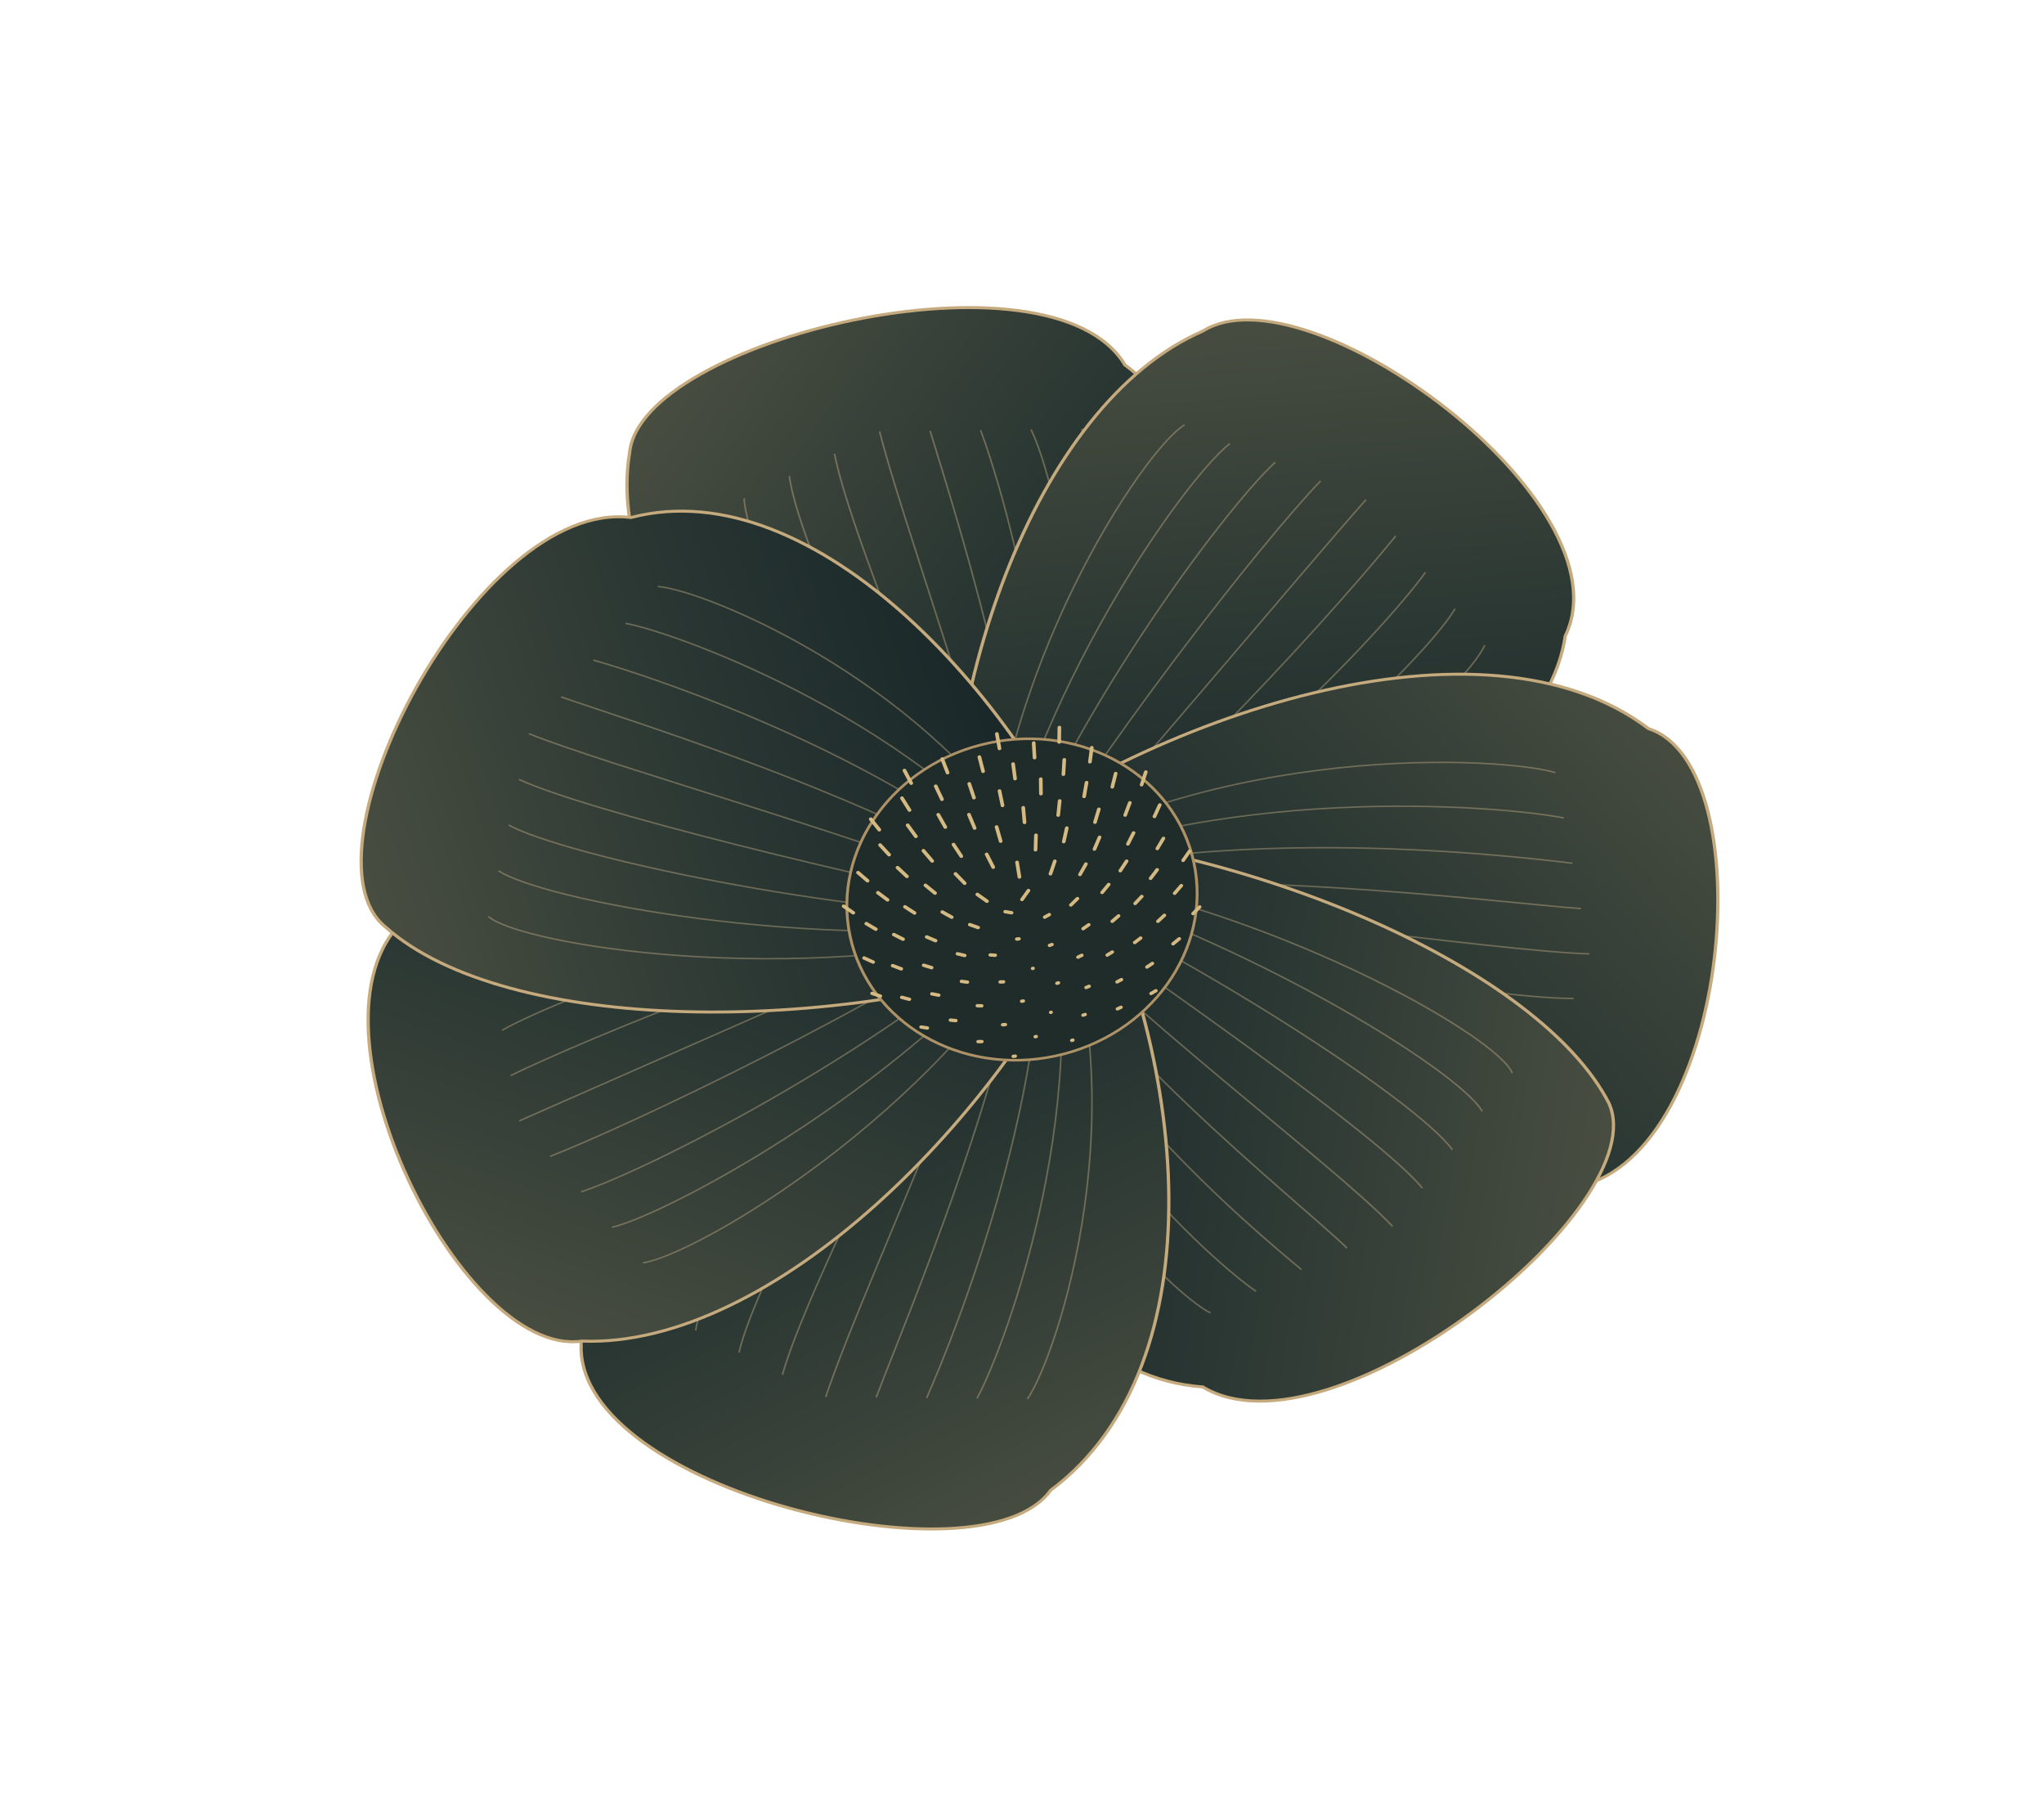
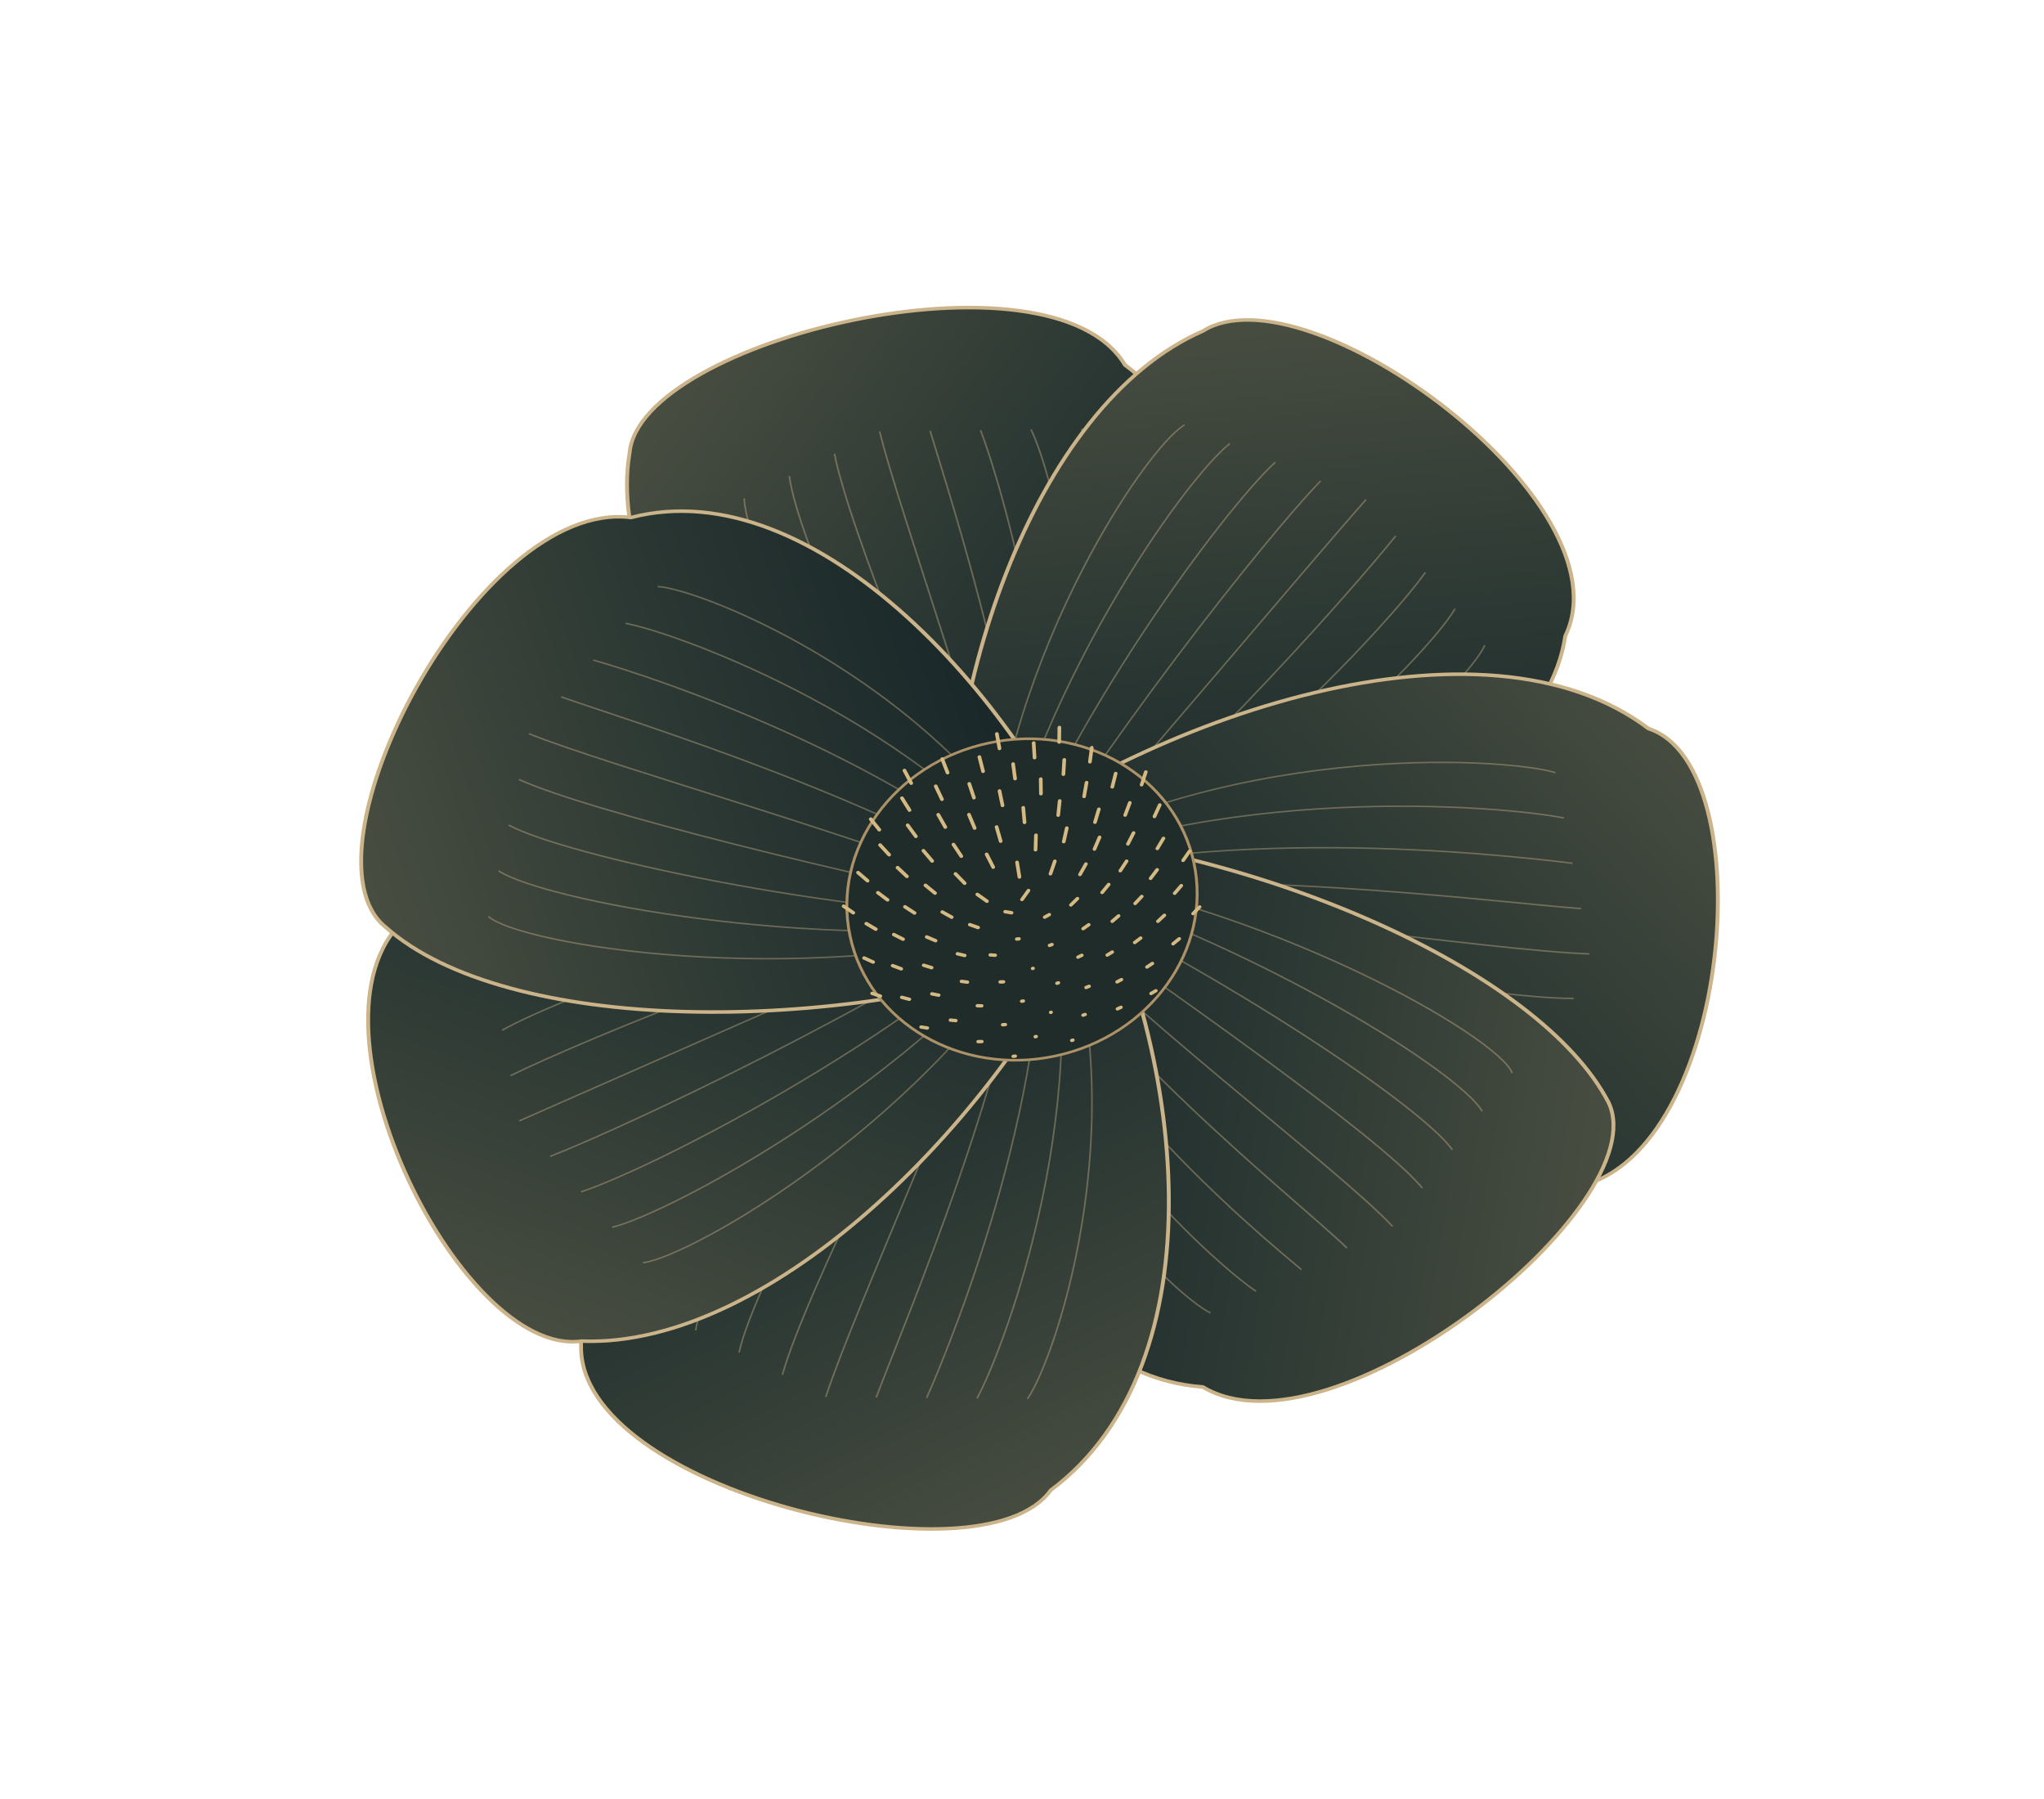
<svg xmlns="http://www.w3.org/2000/svg" viewBox="0 18 500 440" fill="none">
  <defs>
    <linearGradient id="petal" x1="0" y1="0" x2=".7" y2="1">
      <stop stop-color="#4d5143" />
      <stop offset=".55" stop-color="#293632" />
      <stop offset="1" stop-color="#152327" />
    </linearGradient>
  </defs>
  <g transform="translate(250 238) rotate(-12) scale(1 .91)">
    <g transform="rotate(-1.632)">
-       <path d="M-7 19C-51.8 -26.866 -82.88 -101.493 -67.208 -141.254C-58.328 -170.254 45.272 -170.254 55.632 -133.254C83.62 -97.015 48.1 -22.388 7 19Z" fill="url(#petal)" stroke="#c5aa7e" stroke-width=".8" />
-       <path d="M-5 7C-44.4 -41.791 -58.328 -108.955 -54.628 -119.254" stroke="#cdb68b" stroke-width=".4" opacity=".4" />
-       <path d="M-3.75 7C-33.3 -41.791 -45.378 -108.955 -42.603 -122.254" stroke="#cdb68b" stroke-width=".4" opacity=".4" />
-       <path d="M-2.5 7C-22.2 -41.791 -32.428 -108.955 -30.578 -125.254" stroke="#cdb68b" stroke-width=".4" opacity=".4" />
-       <path d="M-1.25 7C-11.1 -41.791 -19.478 -108.955 -18.553 -128.254" stroke="#cdb68b" stroke-width=".4" opacity=".4" />
-       <path d="M0 7C0 -41.791 -6.528 -108.955 -6.528 -131.254" stroke="#cdb68b" stroke-width=".4" opacity=".4" />
-       <path d="M1.25 7C11.1 -41.791 6.422 -108.955 5.497 -128.254" stroke="#cdb68b" stroke-width=".4" opacity=".4" />
-       <path d="M2.5 7C22.2 -41.791 19.372 -108.955 17.522 -125.254" stroke="#cdb68b" stroke-width=".4" opacity=".4" />
-       <path d="M3.75 7C33.3 -41.791 32.322 -108.955 29.547 -122.254" stroke="#cdb68b" stroke-width=".4" opacity=".4" />
-       <path d="M5 7C44.4 -41.791 45.272 -108.955 41.572 -119.254" stroke="#cdb68b" stroke-width=".4" opacity=".4" />
+       <defs>
+         <clipPath id="petal-0-0">
+           <path d="M-7 19C-51.8 -26.866 -82.88 -101.493 -67.208 -141.254C-58.328 -170.254 45.272 -170.254 55.632 -133.254C83.62 -97.015 48.1 -22.388 7 19Z" />
+         </clipPath>
+       </defs>
+       <path d="M-7 19C-51.8 -26.866 -82.88 -101.493 -67.208 -141.254C-58.328 -170.254 45.272 -170.254 55.632 -133.254C83.62 -97.015 48.1 -22.388 7 19Z" fill="url(#petal)" stroke="#cbb489" stroke-width=".95" />
+       <g clip-path="url(#petal-0-0)">
+         <path d="M-5 7C-44.4 -41.791 -58.328 -108.955 -54.628 -119.254" stroke="#cdb68b" stroke-width=".4" opacity=".4" />
+         <path d="M-3.75 7C-33.3 -41.791 -45.378 -108.955 -42.603 -122.254" stroke="#cdb68b" stroke-width=".4" opacity=".4" />
+         <path d="M-2.5 7C-22.2 -41.791 -32.428 -108.955 -30.578 -125.254" stroke="#cdb68b" stroke-width=".4" opacity=".4" />
+         <path d="M-1.25 7C-11.1 -41.791 -19.478 -108.955 -18.553 -128.254" stroke="#cdb68b" stroke-width=".4" opacity=".4" />
+         <path d="M0 7C0 -41.791 -6.528 -108.955 -6.528 -131.254" stroke="#cdb68b" stroke-width=".4" opacity=".4" />
+         <path d="M1.25 7C11.1 -41.791 6.422 -108.955 5.497 -128.254" stroke="#cdb68b" stroke-width=".4" opacity=".4" />
+         <path d="M2.5 7C22.2 -41.791 19.372 -108.955 17.522 -125.254" stroke="#cdb68b" stroke-width=".4" opacity=".4" />
+         <path d="M3.75 7C33.3 -41.791 32.322 -108.955 29.547 -122.254" stroke="#cdb68b" stroke-width=".4" opacity=".4" />
+         <path d="M5 7C44.4 -41.791 45.272 -108.955 41.572 -119.254" stroke="#cdb68b" stroke-width=".4" opacity=".4" />
+       </g>
    </g>
    <g transform="rotate(50.929)">
-       <path d="M-7 19C-51.8 -27.334 -82.88 -103.26 -62.679 -143.853C-53.799 -172.853 49.801 -172.853 60.161 -135.853C83.62 -98.704 48.1 -22.778 7 19Z" fill="url(#petal)" stroke="#c5aa7e" stroke-width=".8" />
-       <path d="M-5 7C-44.4 -42.519 -53.799 -110.853 -50.099 -121.853" stroke="#cdb68b" stroke-width=".4" opacity=".4" />
-       <path d="M-3.75 7C-33.3 -42.519 -40.849 -110.853 -38.074 -124.853" stroke="#cdb68b" stroke-width=".4" opacity=".4" />
-       <path d="M-2.5 7C-22.2 -42.519 -27.899 -110.853 -26.049 -127.853" stroke="#cdb68b" stroke-width=".4" opacity=".4" />
-       <path d="M-1.25 7C-11.1 -42.519 -14.949 -110.853 -14.024 -130.853" stroke="#cdb68b" stroke-width=".4" opacity=".4" />
-       <path d="M0 7C0 -42.519 -1.999 -110.853 -1.999 -133.853" stroke="#cdb68b" stroke-width=".4" opacity=".4" />
-       <path d="M1.25 7C11.1 -42.519 10.951 -110.853 10.026 -130.853" stroke="#cdb68b" stroke-width=".4" opacity=".4" />
-       <path d="M2.5 7C22.2 -42.519 23.901 -110.853 22.051 -127.853" stroke="#cdb68b" stroke-width=".4" opacity=".4" />
-       <path d="M3.75 7C33.3 -42.519 36.851 -110.853 34.076 -124.853" stroke="#cdb68b" stroke-width=".4" opacity=".4" />
-       <path d="M5 7C44.4 -42.519 49.801 -110.853 46.101 -121.853" stroke="#cdb68b" stroke-width=".4" opacity=".4" />
+       <defs>
+         <clipPath id="petal-0-1">
+           <path d="M-7 19C-51.8 -27.334 -82.88 -103.26 -62.679 -143.853C-53.799 -172.853 49.801 -172.853 60.161 -135.853C83.62 -98.704 48.1 -22.778 7 19Z" />
+         </clipPath>
+       </defs>
+       <path d="M-7 19C-51.8 -27.334 -82.88 -103.26 -62.679 -143.853C-53.799 -172.853 49.801 -172.853 60.161 -135.853C83.62 -98.704 48.1 -22.778 7 19Z" fill="url(#petal)" stroke="#cbb489" stroke-width=".95" />
+       <g clip-path="url(#petal-0-1)">
+         <path d="M-5 7C-44.4 -42.519 -53.799 -110.853 -50.099 -121.853" stroke="#cdb68b" stroke-width=".4" opacity=".4" />
+         <path d="M-3.75 7C-33.3 -42.519 -40.849 -110.853 -38.074 -124.853" stroke="#cdb68b" stroke-width=".4" opacity=".4" />
+         <path d="M-2.5 7C-22.2 -42.519 -27.899 -110.853 -26.049 -127.853" stroke="#cdb68b" stroke-width=".4" opacity=".4" />
+         <path d="M-1.25 7C-11.1 -42.519 -14.949 -110.853 -14.024 -130.853" stroke="#cdb68b" stroke-width=".4" opacity=".4" />
+         <path d="M0 7C0 -42.519 -1.999 -110.853 -1.999 -133.853" stroke="#cdb68b" stroke-width=".4" opacity=".4" />
+         <path d="M1.25 7C11.1 -42.519 10.951 -110.853 10.026 -130.853" stroke="#cdb68b" stroke-width=".4" opacity=".4" />
+         <path d="M2.5 7C22.2 -42.519 23.901 -110.853 22.051 -127.853" stroke="#cdb68b" stroke-width=".4" opacity=".4" />
+         <path d="M3.75 7C33.3 -42.519 36.851 -110.853 34.076 -124.853" stroke="#cdb68b" stroke-width=".4" opacity=".4" />
+         <path d="M5 7C44.4 -42.519 49.801 -110.853 46.101 -121.853" stroke="#cdb68b" stroke-width=".4" opacity=".4" />
+       </g>
    </g>
    <g transform="rotate(105.226)">
-       <path d="M-7 19C-51.8 -28.518 -82.88 -107.736 -51.206 -150.436C-42.326 -179.436 61.274 -179.436 71.634 -142.436C83.62 -102.983 48.1 -23.765 7 19Z" fill="url(#petal)" stroke="#c5aa7e" stroke-width=".8" />
-       <path d="M-5 7C-44.4 -44.362 -42.326 -115.658 -38.626 -128.436" stroke="#cdb68b" stroke-width=".4" opacity=".4" />
-       <path d="M-3.75 7C-33.3 -44.362 -29.376 -115.658 -26.601 -131.436" stroke="#cdb68b" stroke-width=".4" opacity=".4" />
-       <path d="M-2.5 7C-22.2 -44.362 -16.426 -115.658 -14.576 -134.436" stroke="#cdb68b" stroke-width=".4" opacity=".4" />
-       <path d="M-1.25 7C-11.1 -44.362 -3.476 -115.658 -2.551 -137.436" stroke="#cdb68b" stroke-width=".4" opacity=".4" />
-       <path d="M0 7C0 -44.362 9.474 -115.658 9.474 -140.436" stroke="#cdb68b" stroke-width=".4" opacity=".4" />
-       <path d="M1.25 7C11.1 -44.362 22.424 -115.658 21.499 -137.436" stroke="#cdb68b" stroke-width=".4" opacity=".4" />
-       <path d="M2.5 7C22.2 -44.362 35.374 -115.658 33.524 -134.436" stroke="#cdb68b" stroke-width=".4" opacity=".4" />
-       <path d="M3.75 7C33.3 -44.362 48.324 -115.658 45.549 -131.436" stroke="#cdb68b" stroke-width=".4" opacity=".4" />
-       <path d="M5 7C44.4 -44.362 61.274 -115.658 57.574 -128.436" stroke="#cdb68b" stroke-width=".4" opacity=".4" />
+       <defs>
+         <clipPath id="petal-0-2">
+           <path d="M-7 19C-51.8 -28.518 -82.88 -107.736 -51.206 -150.436C-42.326 -179.436 61.274 -179.436 71.634 -142.436C83.62 -102.983 48.1 -23.765 7 19Z" />
+         </clipPath>
+       </defs>
+       <path d="M-7 19C-51.8 -28.518 -82.88 -107.736 -51.206 -150.436C-42.326 -179.436 61.274 -179.436 71.634 -142.436C83.62 -102.983 48.1 -23.765 7 19Z" fill="url(#petal)" stroke="#cbb489" stroke-width=".95" />
+       <g clip-path="url(#petal-0-2)">
+         <path d="M-5 7C-44.4 -44.362 -42.326 -115.658 -38.626 -128.436" stroke="#cdb68b" stroke-width=".4" opacity=".4" />
+         <path d="M-3.75 7C-33.3 -44.362 -29.376 -115.658 -26.601 -131.436" stroke="#cdb68b" stroke-width=".4" opacity=".4" />
+         <path d="M-2.5 7C-22.2 -44.362 -16.426 -115.658 -14.576 -134.436" stroke="#cdb68b" stroke-width=".4" opacity=".4" />
+         <path d="M-1.25 7C-11.1 -44.362 -3.476 -115.658 -2.551 -137.436" stroke="#cdb68b" stroke-width=".4" opacity=".4" />
+         <path d="M0 7C0 -44.362 9.474 -115.658 9.474 -140.436" stroke="#cdb68b" stroke-width=".4" opacity=".4" />
+         <path d="M1.25 7C11.1 -44.362 22.424 -115.658 21.499 -137.436" stroke="#cdb68b" stroke-width=".4" opacity=".4" />
+         <path d="M2.5 7C22.2 -44.362 35.374 -115.658 33.524 -134.436" stroke="#cdb68b" stroke-width=".4" opacity=".4" />
+         <path d="M3.75 7C33.3 -44.362 48.324 -115.658 45.549 -131.436" stroke="#cdb68b" stroke-width=".4" opacity=".4" />
+         <path d="M5 7C44.4 -44.362 61.274 -115.658 57.574 -128.436" stroke="#cdb68b" stroke-width=".4" opacity=".4" />
+       </g>
    </g>
    <g transform="rotate(151.296)">
-       <path d="M-7 19C-51.8 -26.305 -82.88 -99.374 -72.64 -138.138C-63.76 -167.138 39.84 -167.138 50.2 -130.138C83.62 -94.99 48.1 -21.921 7 19Z" fill="url(#petal)" stroke="#c5aa7e" stroke-width=".8" />
-       <path d="M-5 7C-44.4 -40.919 -63.76 -106.681 -60.06 -116.138" stroke="#cdb68b" stroke-width=".4" opacity=".4" />
-       <path d="M-3.75 7C-33.3 -40.919 -50.81 -106.681 -48.035 -119.138" stroke="#cdb68b" stroke-width=".4" opacity=".4" />
-       <path d="M-2.5 7C-22.2 -40.919 -37.86 -106.681 -36.01 -122.138" stroke="#cdb68b" stroke-width=".4" opacity=".4" />
-       <path d="M-1.25 7C-11.1 -40.919 -24.91 -106.681 -23.985 -125.138" stroke="#cdb68b" stroke-width=".4" opacity=".4" />
-       <path d="M0 7C0 -40.919 -11.96 -106.681 -11.96 -128.138" stroke="#cdb68b" stroke-width=".4" opacity=".4" />
-       <path d="M1.25 7C11.1 -40.919 0.99 -106.681 0.065 -125.138" stroke="#cdb68b" stroke-width=".4" opacity=".4" />
-       <path d="M2.5 7C22.2 -40.919 13.94 -106.681 12.09 -122.138" stroke="#cdb68b" stroke-width=".4" opacity=".4" />
-       <path d="M3.75 7C33.3 -40.919 26.89 -106.681 24.115 -119.138" stroke="#cdb68b" stroke-width=".4" opacity=".4" />
-       <path d="M5 7C44.4 -40.919 39.84 -106.681 36.14 -116.138" stroke="#cdb68b" stroke-width=".4" opacity=".4" />
+       <defs>
+         <clipPath id="petal-0-3">
+           <path d="M-7 19C-51.8 -26.305 -82.88 -99.374 -72.64 -138.138C-63.76 -167.138 39.84 -167.138 50.2 -130.138C83.62 -94.99 48.1 -21.921 7 19Z" />
+         </clipPath>
+       </defs>
+       <path d="M-7 19C-51.8 -26.305 -82.88 -99.374 -72.64 -138.138C-63.76 -167.138 39.84 -167.138 50.2 -130.138C83.62 -94.99 48.1 -21.921 7 19Z" fill="url(#petal)" stroke="#cbb489" stroke-width=".95" />
+       <g clip-path="url(#petal-0-3)">
+         <path d="M-5 7C-44.4 -40.919 -63.76 -106.681 -60.06 -116.138" stroke="#cdb68b" stroke-width=".4" opacity=".4" />
+         <path d="M-3.75 7C-33.3 -40.919 -50.81 -106.681 -48.035 -119.138" stroke="#cdb68b" stroke-width=".4" opacity=".4" />
+         <path d="M-2.5 7C-22.2 -40.919 -37.86 -106.681 -36.01 -122.138" stroke="#cdb68b" stroke-width=".4" opacity=".4" />
+         <path d="M-1.25 7C-11.1 -40.919 -24.91 -106.681 -23.985 -125.138" stroke="#cdb68b" stroke-width=".4" opacity=".4" />
+         <path d="M0 7C0 -40.919 -11.96 -106.681 -11.96 -128.138" stroke="#cdb68b" stroke-width=".4" opacity=".4" />
+         <path d="M1.25 7C11.1 -40.919 0.99 -106.681 0.065 -125.138" stroke="#cdb68b" stroke-width=".4" opacity=".4" />
+         <path d="M2.5 7C22.2 -40.919 13.94 -106.681 12.09 -122.138" stroke="#cdb68b" stroke-width=".4" opacity=".4" />
+         <path d="M3.75 7C33.3 -40.919 26.89 -106.681 24.115 -119.138" stroke="#cdb68b" stroke-width=".4" opacity=".4" />
+         <path d="M5 7C44.4 -40.919 39.84 -106.681 36.14 -116.138" stroke="#cdb68b" stroke-width=".4" opacity=".4" />
+       </g>
    </g>
    <g transform="rotate(207.751)">
-       <path d="M-7 19C-51.8 -28.382 -82.88 -107.219 -52.532 -149.675C-43.652 -178.675 59.948 -178.675 70.308 -141.675C83.62 -102.489 48.1 -23.651 7 19Z" fill="url(#petal)" stroke="#c5aa7e" stroke-width=".8" />
-       <path d="M-5 7C-44.4 -44.149 -43.652 -115.103 -39.952 -127.675" stroke="#cdb68b" stroke-width=".4" opacity=".4" />
-       <path d="M-3.75 7C-33.3 -44.149 -30.702 -115.103 -27.927 -130.675" stroke="#cdb68b" stroke-width=".4" opacity=".4" />
-       <path d="M-2.5 7C-22.2 -44.149 -17.752 -115.103 -15.902 -133.675" stroke="#cdb68b" stroke-width=".4" opacity=".4" />
-       <path d="M-1.25 7C-11.1 -44.149 -4.802 -115.103 -3.877 -136.675" stroke="#cdb68b" stroke-width=".4" opacity=".4" />
-       <path d="M0 7C0 -44.149 8.148 -115.103 8.148 -139.675" stroke="#cdb68b" stroke-width=".4" opacity=".4" />
-       <path d="M1.25 7C11.1 -44.149 21.098 -115.103 20.173 -136.675" stroke="#cdb68b" stroke-width=".4" opacity=".4" />
-       <path d="M2.5 7C22.2 -44.149 34.048 -115.103 32.198 -133.675" stroke="#cdb68b" stroke-width=".4" opacity=".4" />
-       <path d="M3.75 7C33.3 -44.149 46.998 -115.103 44.223 -130.675" stroke="#cdb68b" stroke-width=".4" opacity=".4" />
-       <path d="M5 7C44.4 -44.149 59.948 -115.103 56.248 -127.675" stroke="#cdb68b" stroke-width=".4" opacity=".4" />
+       <defs>
+         <clipPath id="petal-0-4">
+           <path d="M-7 19C-51.8 -28.382 -82.88 -107.219 -52.532 -149.675C-43.652 -178.675 59.948 -178.675 70.308 -141.675C83.62 -102.489 48.1 -23.651 7 19Z" />
+         </clipPath>
+       </defs>
+       <path d="M-7 19C-51.8 -28.382 -82.88 -107.219 -52.532 -149.675C-43.652 -178.675 59.948 -178.675 70.308 -141.675C83.62 -102.489 48.1 -23.651 7 19Z" fill="url(#petal)" stroke="#cbb489" stroke-width=".95" />
+       <g clip-path="url(#petal-0-4)">
+         <path d="M-5 7C-44.4 -44.149 -43.652 -115.103 -39.952 -127.675" stroke="#cdb68b" stroke-width=".4" opacity=".4" />
+         <path d="M-3.75 7C-33.3 -44.149 -30.702 -115.103 -27.927 -130.675" stroke="#cdb68b" stroke-width=".4" opacity=".4" />
+         <path d="M-2.5 7C-22.2 -44.149 -17.752 -115.103 -15.902 -133.675" stroke="#cdb68b" stroke-width=".4" opacity=".4" />
+         <path d="M-1.25 7C-11.1 -44.149 -4.802 -115.103 -3.877 -136.675" stroke="#cdb68b" stroke-width=".4" opacity=".4" />
+         <path d="M0 7C0 -44.149 8.148 -115.103 8.148 -139.675" stroke="#cdb68b" stroke-width=".4" opacity=".4" />
+         <path d="M1.25 7C11.1 -44.149 21.098 -115.103 20.173 -136.675" stroke="#cdb68b" stroke-width=".4" opacity=".4" />
+         <path d="M2.5 7C22.2 -44.149 34.048 -115.103 32.198 -133.675" stroke="#cdb68b" stroke-width=".4" opacity=".4" />
+         <path d="M3.75 7C33.3 -44.149 46.998 -115.103 44.223 -130.675" stroke="#cdb68b" stroke-width=".4" opacity=".4" />
+         <path d="M5 7C44.4 -44.149 59.948 -115.103 56.248 -127.675" stroke="#cdb68b" stroke-width=".4" opacity=".4" />
+       </g>
    </g>
    <g transform="rotate(257.131)">
-       <path d="M-7 19C-51.8 -27.535 -82.88 -104.022 -60.726 -144.973C-51.846 -173.973 51.754 -173.973 62.114 -136.973C83.62 -99.432 48.1 -22.946 7 19Z" fill="url(#petal)" stroke="#c5aa7e" stroke-width=".8" />
-       <path d="M-5 7C-44.4 -42.832 -51.846 -111.67 -48.146 -122.973" stroke="#cdb68b" stroke-width=".4" opacity=".4" />
-       <path d="M-3.75 7C-33.3 -42.832 -38.896 -111.67 -36.121 -125.973" stroke="#cdb68b" stroke-width=".4" opacity=".4" />
-       <path d="M-2.5 7C-22.2 -42.832 -25.946 -111.67 -24.096 -128.973" stroke="#cdb68b" stroke-width=".4" opacity=".4" />
-       <path d="M-1.25 7C-11.1 -42.832 -12.996 -111.67 -12.071 -131.973" stroke="#cdb68b" stroke-width=".4" opacity=".4" />
-       <path d="M0 7C0 -42.832 -0.046 -111.67 -0.046 -134.973" stroke="#cdb68b" stroke-width=".4" opacity=".4" />
-       <path d="M1.25 7C11.1 -42.832 12.904 -111.67 11.979 -131.973" stroke="#cdb68b" stroke-width=".4" opacity=".4" />
-       <path d="M2.5 7C22.2 -42.832 25.854 -111.67 24.004 -128.973" stroke="#cdb68b" stroke-width=".4" opacity=".4" />
-       <path d="M3.75 7C33.3 -42.832 38.804 -111.67 36.029 -125.973" stroke="#cdb68b" stroke-width=".4" opacity=".4" />
-       <path d="M5 7C44.4 -42.832 51.754 -111.67 48.054 -122.973" stroke="#cdb68b" stroke-width=".4" opacity=".4" />
+       <defs>
+         <clipPath id="petal-0-5">
+           <path d="M-7 19C-51.8 -27.535 -82.88 -104.022 -60.726 -144.973C-51.846 -173.973 51.754 -173.973 62.114 -136.973C83.62 -99.432 48.1 -22.946 7 19Z" />
+         </clipPath>
+       </defs>
+       <path d="M-7 19C-51.8 -27.535 -82.88 -104.022 -60.726 -144.973C-51.846 -173.973 51.754 -173.973 62.114 -136.973C83.62 -99.432 48.1 -22.946 7 19Z" fill="url(#petal)" stroke="#cbb489" stroke-width=".95" />
+       <g clip-path="url(#petal-0-5)">
+         <path d="M-5 7C-44.4 -42.832 -51.846 -111.67 -48.146 -122.973" stroke="#cdb68b" stroke-width=".4" opacity=".4" />
+         <path d="M-3.75 7C-33.3 -42.832 -38.896 -111.67 -36.121 -125.973" stroke="#cdb68b" stroke-width=".4" opacity=".4" />
+         <path d="M-2.5 7C-22.2 -42.832 -25.946 -111.67 -24.096 -128.973" stroke="#cdb68b" stroke-width=".4" opacity=".4" />
+         <path d="M-1.25 7C-11.1 -42.832 -12.996 -111.67 -12.071 -131.973" stroke="#cdb68b" stroke-width=".4" opacity=".4" />
+         <path d="M0 7C0 -42.832 -0.046 -111.67 -0.046 -134.973" stroke="#cdb68b" stroke-width=".4" opacity=".4" />
+         <path d="M1.25 7C11.1 -42.832 12.904 -111.67 11.979 -131.973" stroke="#cdb68b" stroke-width=".4" opacity=".4" />
+         <path d="M2.5 7C22.2 -42.832 25.854 -111.67 24.004 -128.973" stroke="#cdb68b" stroke-width=".4" opacity=".4" />
+         <path d="M3.75 7C33.3 -42.832 38.804 -111.67 36.029 -125.973" stroke="#cdb68b" stroke-width=".4" opacity=".4" />
+         <path d="M5 7C44.4 -42.832 51.754 -111.67 48.054 -122.973" stroke="#cdb68b" stroke-width=".4" opacity=".4" />
+       </g>
    </g>
    <g transform="rotate(306.551)">
-       <path d="M-7 19C-51.8 -26.706 -82.88 -100.888 -68.76 -140.364C-59.88 -169.364 43.72 -169.364 54.08 -132.364C83.62 -96.437 48.1 -22.255 7 19Z" fill="url(#petal)" stroke="#c5aa7e" stroke-width=".8" />
-       <path d="M-5 7C-44.4 -41.542 -59.88 -108.306 -56.18 -118.364" stroke="#cdb68b" stroke-width=".4" opacity=".4" />
-       <path d="M-3.75 7C-33.3 -41.542 -46.93 -108.306 -44.155 -121.364" stroke="#cdb68b" stroke-width=".4" opacity=".4" />
-       <path d="M-2.5 7C-22.2 -41.542 -33.98 -108.306 -32.13 -124.364" stroke="#cdb68b" stroke-width=".4" opacity=".4" />
-       <path d="M-1.25 7C-11.1 -41.542 -21.03 -108.306 -20.105 -127.364" stroke="#cdb68b" stroke-width=".4" opacity=".4" />
-       <path d="M0 7C0 -41.542 -8.08 -108.306 -8.08 -130.364" stroke="#cdb68b" stroke-width=".4" opacity=".4" />
-       <path d="M1.25 7C11.1 -41.542 4.87 -108.306 3.945 -127.364" stroke="#cdb68b" stroke-width=".4" opacity=".4" />
-       <path d="M2.5 7C22.2 -41.542 17.82 -108.306 15.97 -124.364" stroke="#cdb68b" stroke-width=".4" opacity=".4" />
-       <path d="M3.75 7C33.3 -41.542 30.77 -108.306 27.995 -121.364" stroke="#cdb68b" stroke-width=".4" opacity=".4" />
-       <path d="M5 7C44.4 -41.542 43.72 -108.306 40.02 -118.364" stroke="#cdb68b" stroke-width=".4" opacity=".4" />
+       <defs>
+         <clipPath id="petal-0-6">
+           <path d="M-7 19C-51.8 -26.706 -82.88 -100.888 -68.76 -140.364C-59.88 -169.364 43.72 -169.364 54.08 -132.364C83.62 -96.437 48.1 -22.255 7 19Z" />
+         </clipPath>
+       </defs>
+       <path d="M-7 19C-51.8 -26.706 -82.88 -100.888 -68.76 -140.364C-59.88 -169.364 43.72 -169.364 54.08 -132.364C83.62 -96.437 48.1 -22.255 7 19Z" fill="url(#petal)" stroke="#cbb489" stroke-width=".95" />
+       <g clip-path="url(#petal-0-6)">
+         <path d="M-5 7C-44.4 -41.542 -59.88 -108.306 -56.18 -118.364" stroke="#cdb68b" stroke-width=".4" opacity=".4" />
+         <path d="M-3.75 7C-33.3 -41.542 -46.93 -108.306 -44.155 -121.364" stroke="#cdb68b" stroke-width=".4" opacity=".4" />
+         <path d="M-2.5 7C-22.2 -41.542 -33.98 -108.306 -32.13 -124.364" stroke="#cdb68b" stroke-width=".4" opacity=".4" />
+         <path d="M-1.25 7C-11.1 -41.542 -21.03 -108.306 -20.105 -127.364" stroke="#cdb68b" stroke-width=".4" opacity=".4" />
+         <path d="M0 7C0 -41.542 -8.08 -108.306 -8.08 -130.364" stroke="#cdb68b" stroke-width=".4" opacity=".4" />
+         <path d="M1.25 7C11.1 -41.542 4.87 -108.306 3.945 -127.364" stroke="#cdb68b" stroke-width=".4" opacity=".4" />
+         <path d="M2.5 7C22.2 -41.542 17.82 -108.306 15.97 -124.364" stroke="#cdb68b" stroke-width=".4" opacity=".4" />
+         <path d="M3.75 7C33.3 -41.542 30.77 -108.306 27.995 -121.364" stroke="#cdb68b" stroke-width=".4" opacity=".4" />
+         <path d="M5 7C44.4 -41.542 43.72 -108.306 40.02 -118.364" stroke="#cdb68b" stroke-width=".4" opacity=".4" />
+       </g>
    </g>
    <circle r="43" fill="#202c29" stroke="#ad9267" stroke-width=".7" />
    <path d="M0 0l2 -2" stroke="#d4ba82" stroke-width=".9" stroke-linecap="round" />
    <path d="M-3.171 2.905l-1.475 -0.649" stroke="#d4ba82" stroke-width=".9" stroke-linecap="round" />
    <path d="M0.532 -6.058l0.175 -3.992" stroke="#d4ba82" stroke-width=".9" stroke-linecap="round" />
    <path d="M4.532 5.911l1.217 -0.413" stroke="#d4ba82" stroke-width=".9" stroke-linecap="round" />
    <path d="M-8.469 -1.498l-1.969 -2.348" stroke="#d4ba82" stroke-width=".9" stroke-linecap="round" />
    <path d="M8.113 -5.161l1.688 -3.073" stroke="#d4ba82" stroke-width=".9" stroke-linecap="round" />
    <path d="M-2.734 10.172l-0.519 -0.069" stroke="#d4ba82" stroke-width=".9" stroke-linecap="round" />
    <path d="M-5.244 -10.096l-0.922 -3.775" stroke="#d4ba82" stroke-width=".9" stroke-linecap="round" />
    <path d="M11.424 4.172l1.879 -1.314" stroke="#d4ba82" stroke-width=".9" stroke-linecap="round" />
    <path d="M-11.924 4.922l-1.849 -1.237" stroke="#d4ba82" stroke-width=".9" stroke-linecap="round" />
    <path d="M5.763 -12.316l0.848 -3.811" stroke="#d4ba82" stroke-width=".9" stroke-linecap="round" />
    <path d="M4.268 13.608l0.599 -0.092" stroke="#d4ba82" stroke-width=".9" stroke-linecap="round" />
    <path d="M-12.888 -7.469l-1.73 -3.003" stroke="#d4ba82" stroke-width=".9" stroke-linecap="round" />
    <path d="M15.142 -3.329l1.953 -2.429" stroke="#d4ba82" stroke-width=".9" stroke-linecap="round" />
    <path d="M-9.253 13.162l-1.15 -0.364" stroke="#d4ba82" stroke-width=".9" stroke-linecap="round" />
    <path d="M-2.14 -16.516l-0.257 -3.983" stroke="#d4ba82" stroke-width=".9" stroke-linecap="round" />
    <path d="M13.152 11.084l1.529 -0.711" stroke="#d4ba82" stroke-width=".9" stroke-linecap="round" />
    <path d="M-17.714 0.733l-1.998 -1.917" stroke="#d4ba82" stroke-width=".9" stroke-linecap="round" />
    <path d="M12.931 -12.869l1.418 -3.411" stroke="#d4ba82" stroke-width=".9" stroke-linecap="round" />
    <path d="M-0.866 18.723l-0.092 -0.002" stroke="#d4ba82" stroke-width=".9" stroke-linecap="round" />
    <path d="M-12.321 -14.765l-1.281 -3.536" stroke="#d4ba82" stroke-width=".9" stroke-linecap="round" />
    <path d="M19.529 2.628l1.982 -1.733" stroke="#d4ba82" stroke-width=".9" stroke-linecap="round" />
    <path d="M-16.556 11.519l-1.642 -0.858" stroke="#d4ba82" stroke-width=".9" stroke-linecap="round" />
    <path d="M4.526 -20.119l0.439 -3.951" stroke="#d4ba82" stroke-width=".9" stroke-linecap="round" />
    <path d="M10.474 18.277l0.994 -0.265" stroke="#d4ba82" stroke-width=".9" stroke-linecap="round" />
    <path d="M-20.483 -6.534l-1.905 -2.608" stroke="#d4ba82" stroke-width=".9" stroke-linecap="round" />
    <path d="M19.904 -9.196l1.816 -2.839" stroke="#d4ba82" stroke-width=".9" stroke-linecap="round" />
    <path d="M-8.626 20.611l-0.772 -0.155" stroke="#d4ba82" stroke-width=".9" stroke-linecap="round" />
    <path d="M-7.701 -21.411l-0.677 -3.882" stroke="#d4ba82" stroke-width=".9" stroke-linecap="round" />
    <path d="M20.498 10.773l1.77 -1.07" stroke="#d4ba82" stroke-width=".9" stroke-linecap="round" />
    <path d="M-22.774 6.003l-1.934 -1.49" stroke="#d4ba82" stroke-width=".9" stroke-linecap="round" />
    <path d="M12.948 -20.138l1.082 -3.682" stroke="#d4ba82" stroke-width=".9" stroke-linecap="round" />
    <path d="M4.12 23.973l0.339 -0.029" stroke="#d4ba82" stroke-width=".9" stroke-linecap="round" />
    <path d="M-19.53 -15.125l-1.581 -3.225" stroke="#d4ba82" stroke-width=".9" stroke-linecap="round" />
    <path d="M24.987 -2.07l1.993 -2.165" stroke="#d4ba82" stroke-width=".9" stroke-linecap="round" />
    <path d="M-17.275 18.674l-1.358 -0.532" stroke="#d4ba82" stroke-width=".9" stroke-linecap="round" />
    <path d="M0.126 -25.8l0.01 -4" stroke="#d4ba82" stroke-width=".9" stroke-linecap="round" />
    <path d="M17.574 19.372l1.344 -0.519" stroke="#d4ba82" stroke-width=".9" stroke-linecap="round" />
    <path d="M-26.394 -2.446l-1.991 -2.185" stroke="#d4ba82" stroke-width=".9" stroke-linecap="round" />
    <path d="M21.39 -16.235l1.593 -3.209" stroke="#d4ba82" stroke-width=".9" stroke-linecap="round" />
    <path d="M-4.867 26.756l-0.358 -0.032" stroke="#d4ba82" stroke-width=".9" stroke-linecap="round" />
    <path d="M-14.665 -23.303l-1.065 -3.693" stroke="#d4ba82" stroke-width=".9" stroke-linecap="round" />
    <path d="M26.876 7.365l1.929 -1.471" stroke="#d4ba82" stroke-width=".9" stroke-linecap="round" />
    <path d="M-25.086 12.874l-1.779 -1.087" stroke="#d4ba82" stroke-width=".9" stroke-linecap="round" />
    <path d="M9.915 -26.744l0.695 -3.875" stroke="#d4ba82" stroke-width=".9" stroke-linecap="round" />
    <path d="M10.876 26.716l0.754 -0.148" stroke="#d4ba82" stroke-width=".9" stroke-linecap="round" />
    <path d="M-26.354 -12.489l-1.807 -2.856" stroke="#d4ba82" stroke-width=".9" stroke-linecap="round" />
    <path d="M28.171 -8.686l1.911 -2.589" stroke="#d4ba82" stroke-width=".9" stroke-linecap="round" />
    <path d="M-15.063 25.703l-1.011 -0.274" stroke="#d4ba82" stroke-width=".9" stroke-linecap="round" />
    <path d="M-6.32 -29.429l-0.42 -3.955" stroke="#d4ba82" stroke-width=".9" stroke-linecap="round" />
    <path d="M24.788 17.608l1.631 -0.842" stroke="#d4ba82" stroke-width=".9" stroke-linecap="round" />
    <path d="M-30.472 3.798l-1.985 -1.753" stroke="#d4ba82" stroke-width=".9" stroke-linecap="round" />
    <path d="M20.098 -23.613l1.296 -3.523" stroke="#d4ba82" stroke-width=".9" stroke-linecap="round" />
    <path d="M1.141 31.284l0.073 -0.001" stroke="#d4ba82" stroke-width=".9" stroke-linecap="round" />
    <path d="M-22.18 -22.506l-1.404 -3.425" stroke="#d4ba82" stroke-width=".9" stroke-linecap="round" />
    <path d="M31.848 1.628l1.997 -1.898" stroke="#d4ba82" stroke-width=".9" stroke-linecap="round" />
    <path d="M-24.806 20.496l-1.542 -0.726" stroke="#d4ba82" stroke-width=".9" stroke-linecap="round" />
    <path d="M4.485 -32.153l0.276 -3.981" stroke="#d4ba82" stroke-width=".9" stroke-linecap="round" />
    <path d="M18.572 26.972l1.134 -0.353" stroke="#d4ba82" stroke-width=".9" stroke-linecap="round" />
    <path d="M-32.188 -7.406l-1.949 -2.448" stroke="#d4ba82" stroke-width=".9" stroke-linecap="round" />
    <path d="M28.979 -16.419l1.74 -2.986" stroke="#d4ba82" stroke-width=".9" stroke-linecap="round" />
    <path d="M-10.363 31.945l-0.617 -0.098" stroke="#d4ba82" stroke-width=".9" stroke-linecap="round" />
    <path d="M-14.051 -30.805l-0.83 -3.82" stroke="#d4ba82" stroke-width=".9" stroke-linecap="round" />
    <path d="M31.42 13.329l1.841 -1.219" stroke="#d4ba82" stroke-width=".9" stroke-linecap="round" />
    <path d="M-32.426 11.485l-1.885 -1.332" stroke="#d4ba82" stroke-width=".9" stroke-linecap="round" />
    <path d="M16.278 -30.609l0.939 -3.766" stroke="#d4ba82" stroke-width=".9" stroke-linecap="round" />
    <path d="M8.74 33.822l0.5 -0.064" stroke="#d4ba82" stroke-width=".9" stroke-linecap="round" />
    <path d="M-29.512 -19.18l-1.677 -3.09" stroke="#d4ba82" stroke-width=".9" stroke-linecap="round" />
    <path d="M34.975 -5.836l1.973 -2.329" stroke="#d4ba82" stroke-width=".9" stroke-linecap="round" />
    <path d="M-22.008 28.133l-1.232 -0.425" stroke="#d4ba82" stroke-width=".9" stroke-linecap="round" />
    <path d="M-2.796 -35.868l-0.155 -3.994" stroke="#d4ba82" stroke-width=".9" stroke-linecap="round" />
    <path d="M26.477 24.734l1.462 -0.635" stroke="#d4ba82" stroke-width=".9" stroke-linecap="round" />
    <path d="M-36.485 -0.355l-2 -2.019" stroke="#d4ba82" stroke-width=".9" stroke-linecap="round" />
    <path d="M27.331 -24.552l1.488 -3.337" stroke="#d4ba82" stroke-width=".9" stroke-linecap="round" />
    <path d="M-3.593 36.815l-0.194 -0.009" stroke="#d4ba82" stroke-width=".9" stroke-linecap="round" />
    <path d="M-22.369 -29.772l-1.201 -3.599" stroke="#d4ba82" stroke-width=".9" stroke-linecap="round" />
    <path d="M36.848 6.889l1.966 -1.632" stroke="#d4ba82" stroke-width=".9" stroke-linecap="round" />
    <path d="M-32.033 19.941l-1.698 -0.943" stroke="#d4ba82" stroke-width=".9" stroke-linecap="round" />
    <path d="M10.216 -36.577l0.538 -3.926" stroke="#d4ba82" stroke-width=".9" stroke-linecap="round" />
    <path d="M17.284 34.088l0.904 -0.216" stroke="#d4ba82" stroke-width=".9" stroke-linecap="round" />
    <path d="M-35.996 -13.545l-1.872 -2.704" stroke="#d4ba82" stroke-width=".9" stroke-linecap="round" />
    <path d="M35.914 -14.417l1.856 -2.745" stroke="#d4ba82" stroke-width=".9" stroke-linecap="round" />
    <path d="M-16.846 35.105l-0.865 -0.197" stroke="#d4ba82" stroke-width=".9" stroke-linecap="round" />
    <path d="M-11.36 -37.492l-0.58 -3.914" stroke="#d4ba82" stroke-width=".9" stroke-linecap="round" />
    <path d="M33.904 20.092l1.721 -0.98" stroke="#d4ba82" stroke-width=".9" stroke-linecap="round" />
    <path d="M-38.8 8.135l-1.957 -1.59" stroke="#d4ba82" stroke-width=".9" stroke-linecap="round" />
    <path d="M23.251 -32.397l1.166 -3.625" stroke="#d4ba82" stroke-width=".9" stroke-linecap="round" />
    <path d="M4.767 39.823l0.238 -0.014" stroke="#d4ba82" stroke-width=".9" stroke-linecap="round" />
    <path d="M-30.59 -26.295l-1.517 -3.304" stroke="#d4ba82" stroke-width=".9" stroke-linecap="round" />
    <path d="M40.546 -1.281l1.999 -2.063" stroke="#d4ba82" stroke-width=".9" stroke-linecap="round" />
    <path d="M-29.194 28.492l-1.431 -0.603" stroke="#d4ba82" stroke-width=".9" stroke-linecap="round" />
    <path d="M2.294 -40.955l0.112 -3.997" stroke="#d4ba82" stroke-width=".9" stroke-linecap="round" />
    <path d="M26.116 31.922l1.266 -0.452" stroke="#d4ba82" stroke-width=".9" stroke-linecap="round" />
    <path d="M-41.042 -5.929l-1.979 -2.286" stroke="#d4ba82" stroke-width=".9" stroke-linecap="round" />
    <path d="M34.452 -23.476l1.653 -3.126" stroke="#d4ba82" stroke-width=".9" stroke-linecap="round" />
    <path d="M-9.596 40.798l-0.458 -0.053" stroke="#d4ba82" stroke-width=".9" stroke-linecap="round" />
    <path d="M-20.59 -36.757l-0.977 -3.745" stroke="#d4ba82" stroke-width=".9" stroke-linecap="round" />
    <path d="M40.219 13.264l1.899 -1.374" stroke="#d4ba82" stroke-width=".9" stroke-linecap="round" />
    <path d="M-38.815 17.477l-1.824 -1.179" stroke="#d4ba82" stroke-width=".9" stroke-linecap="round" />
    <path d="M16.901 -39.305l0.79 -3.837" stroke="#d4ba82" stroke-width=".9" stroke-linecap="round" />
  </g>
</svg>
